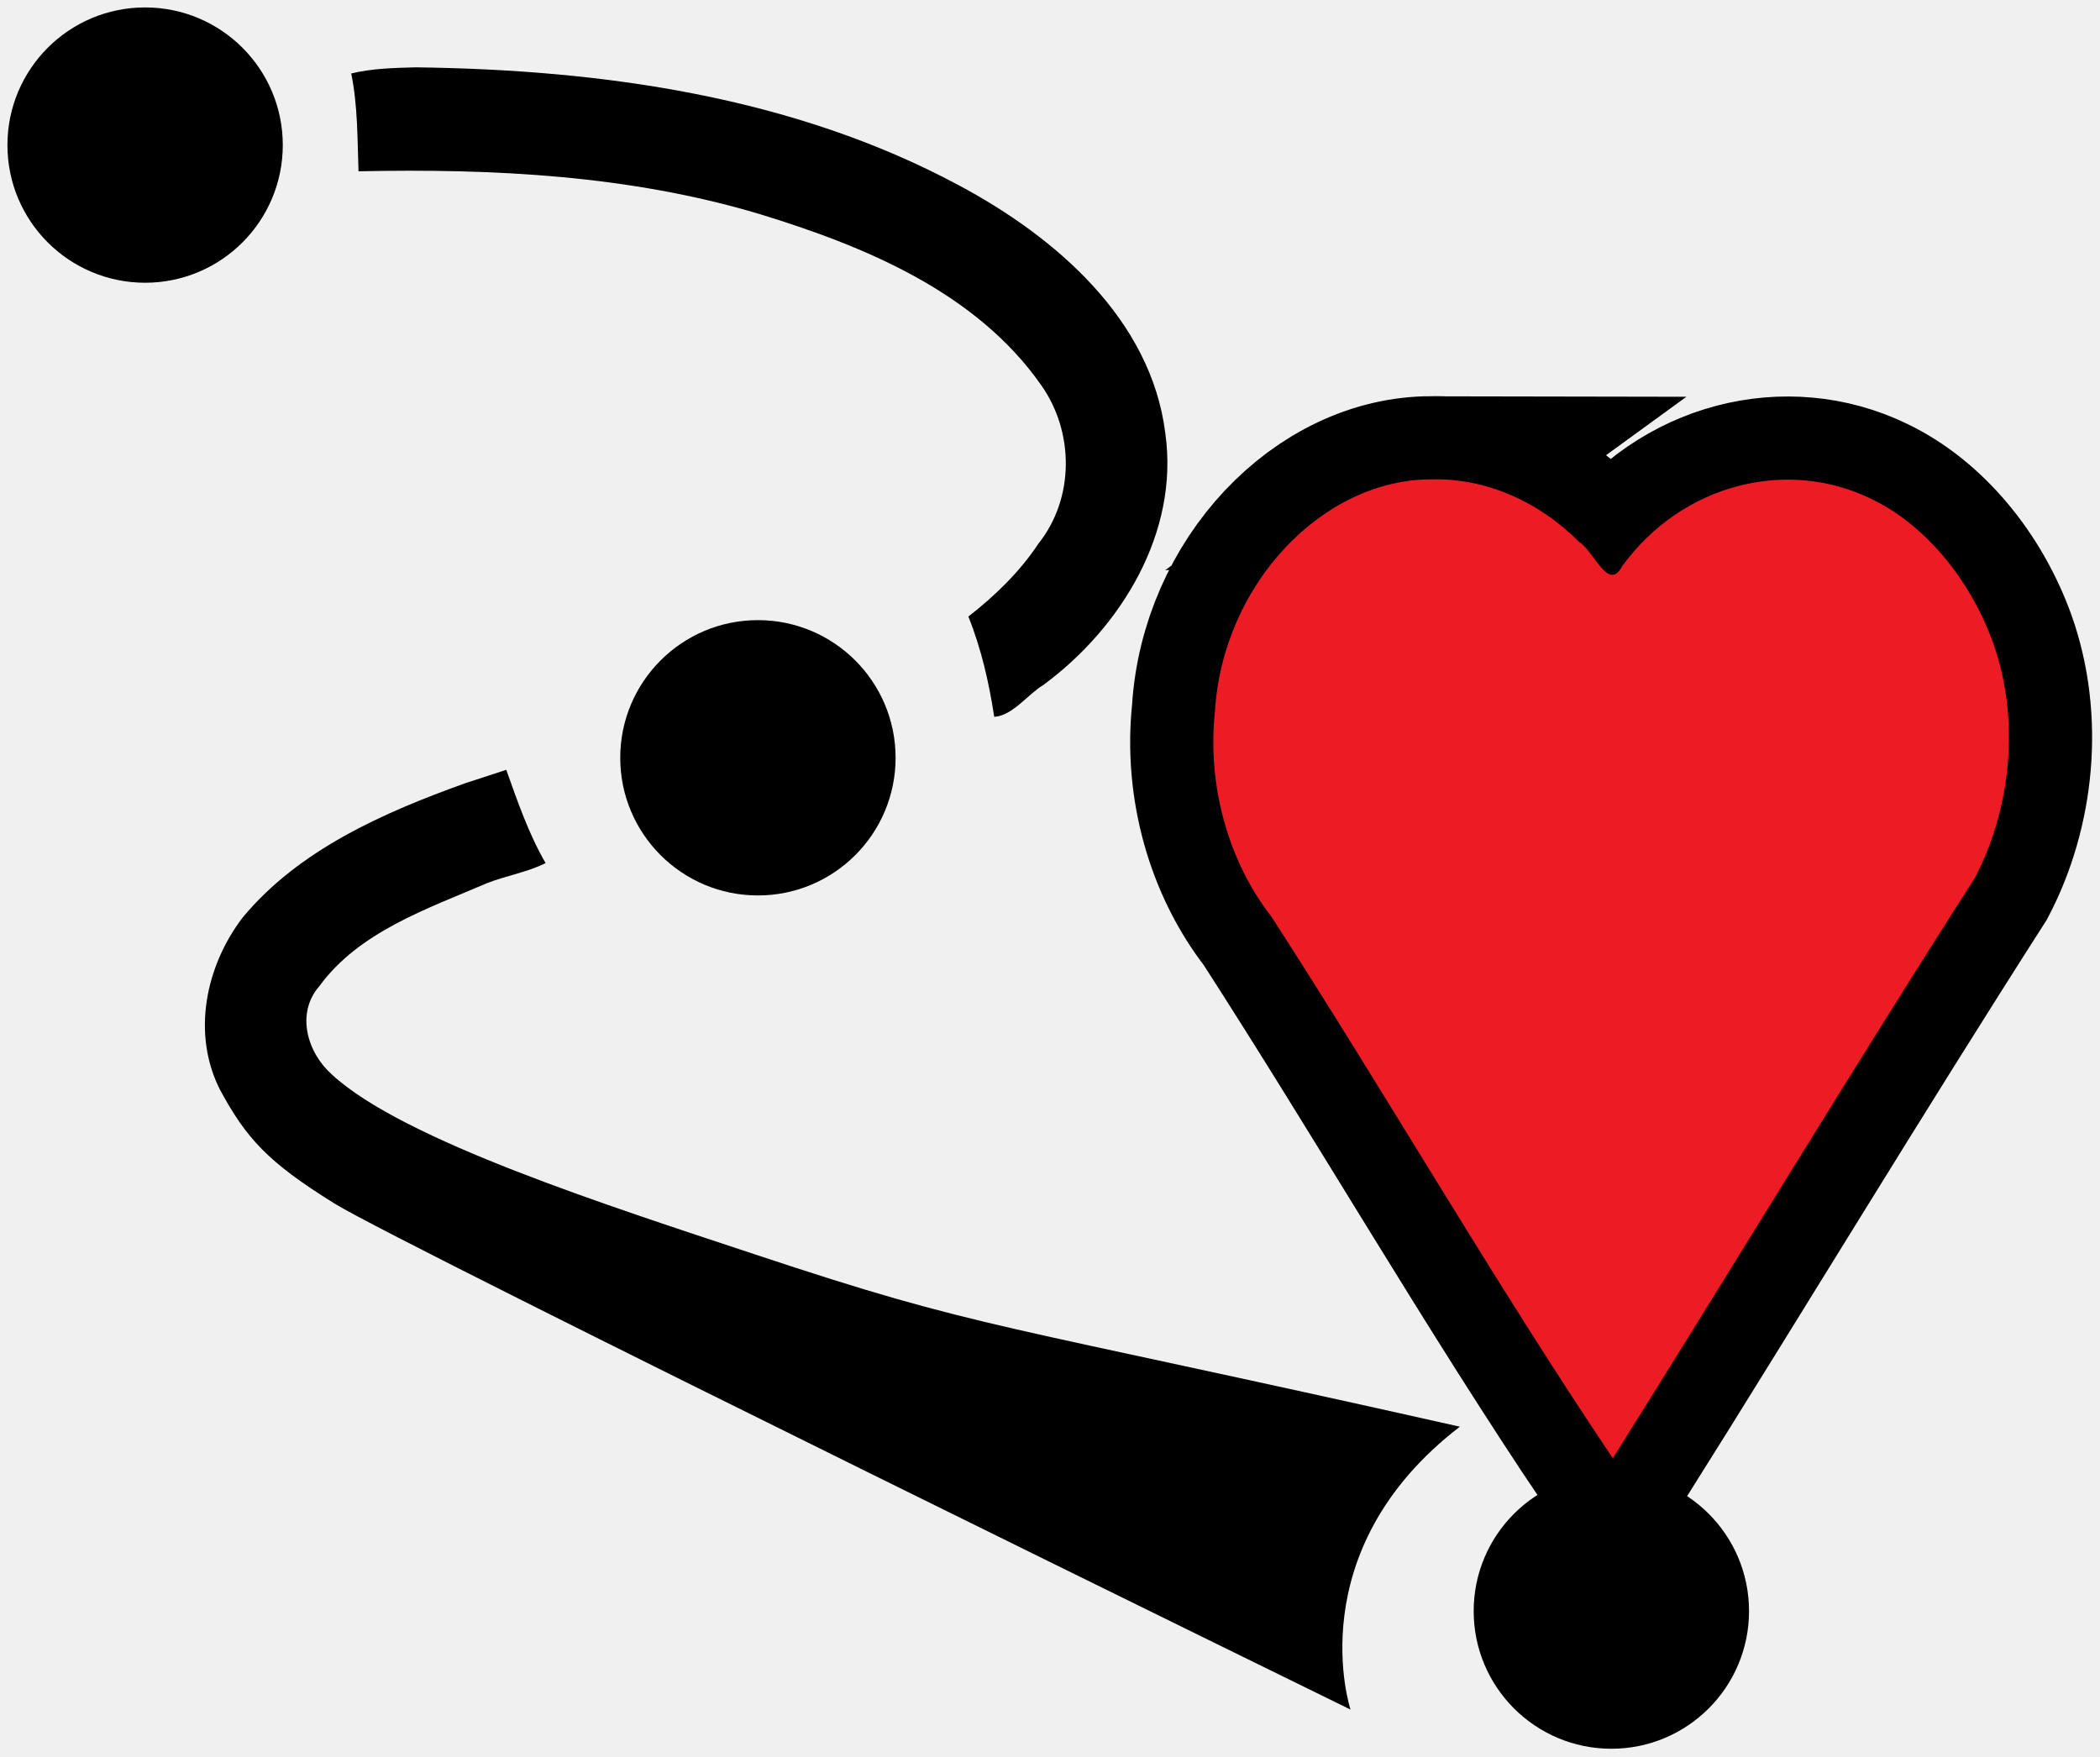
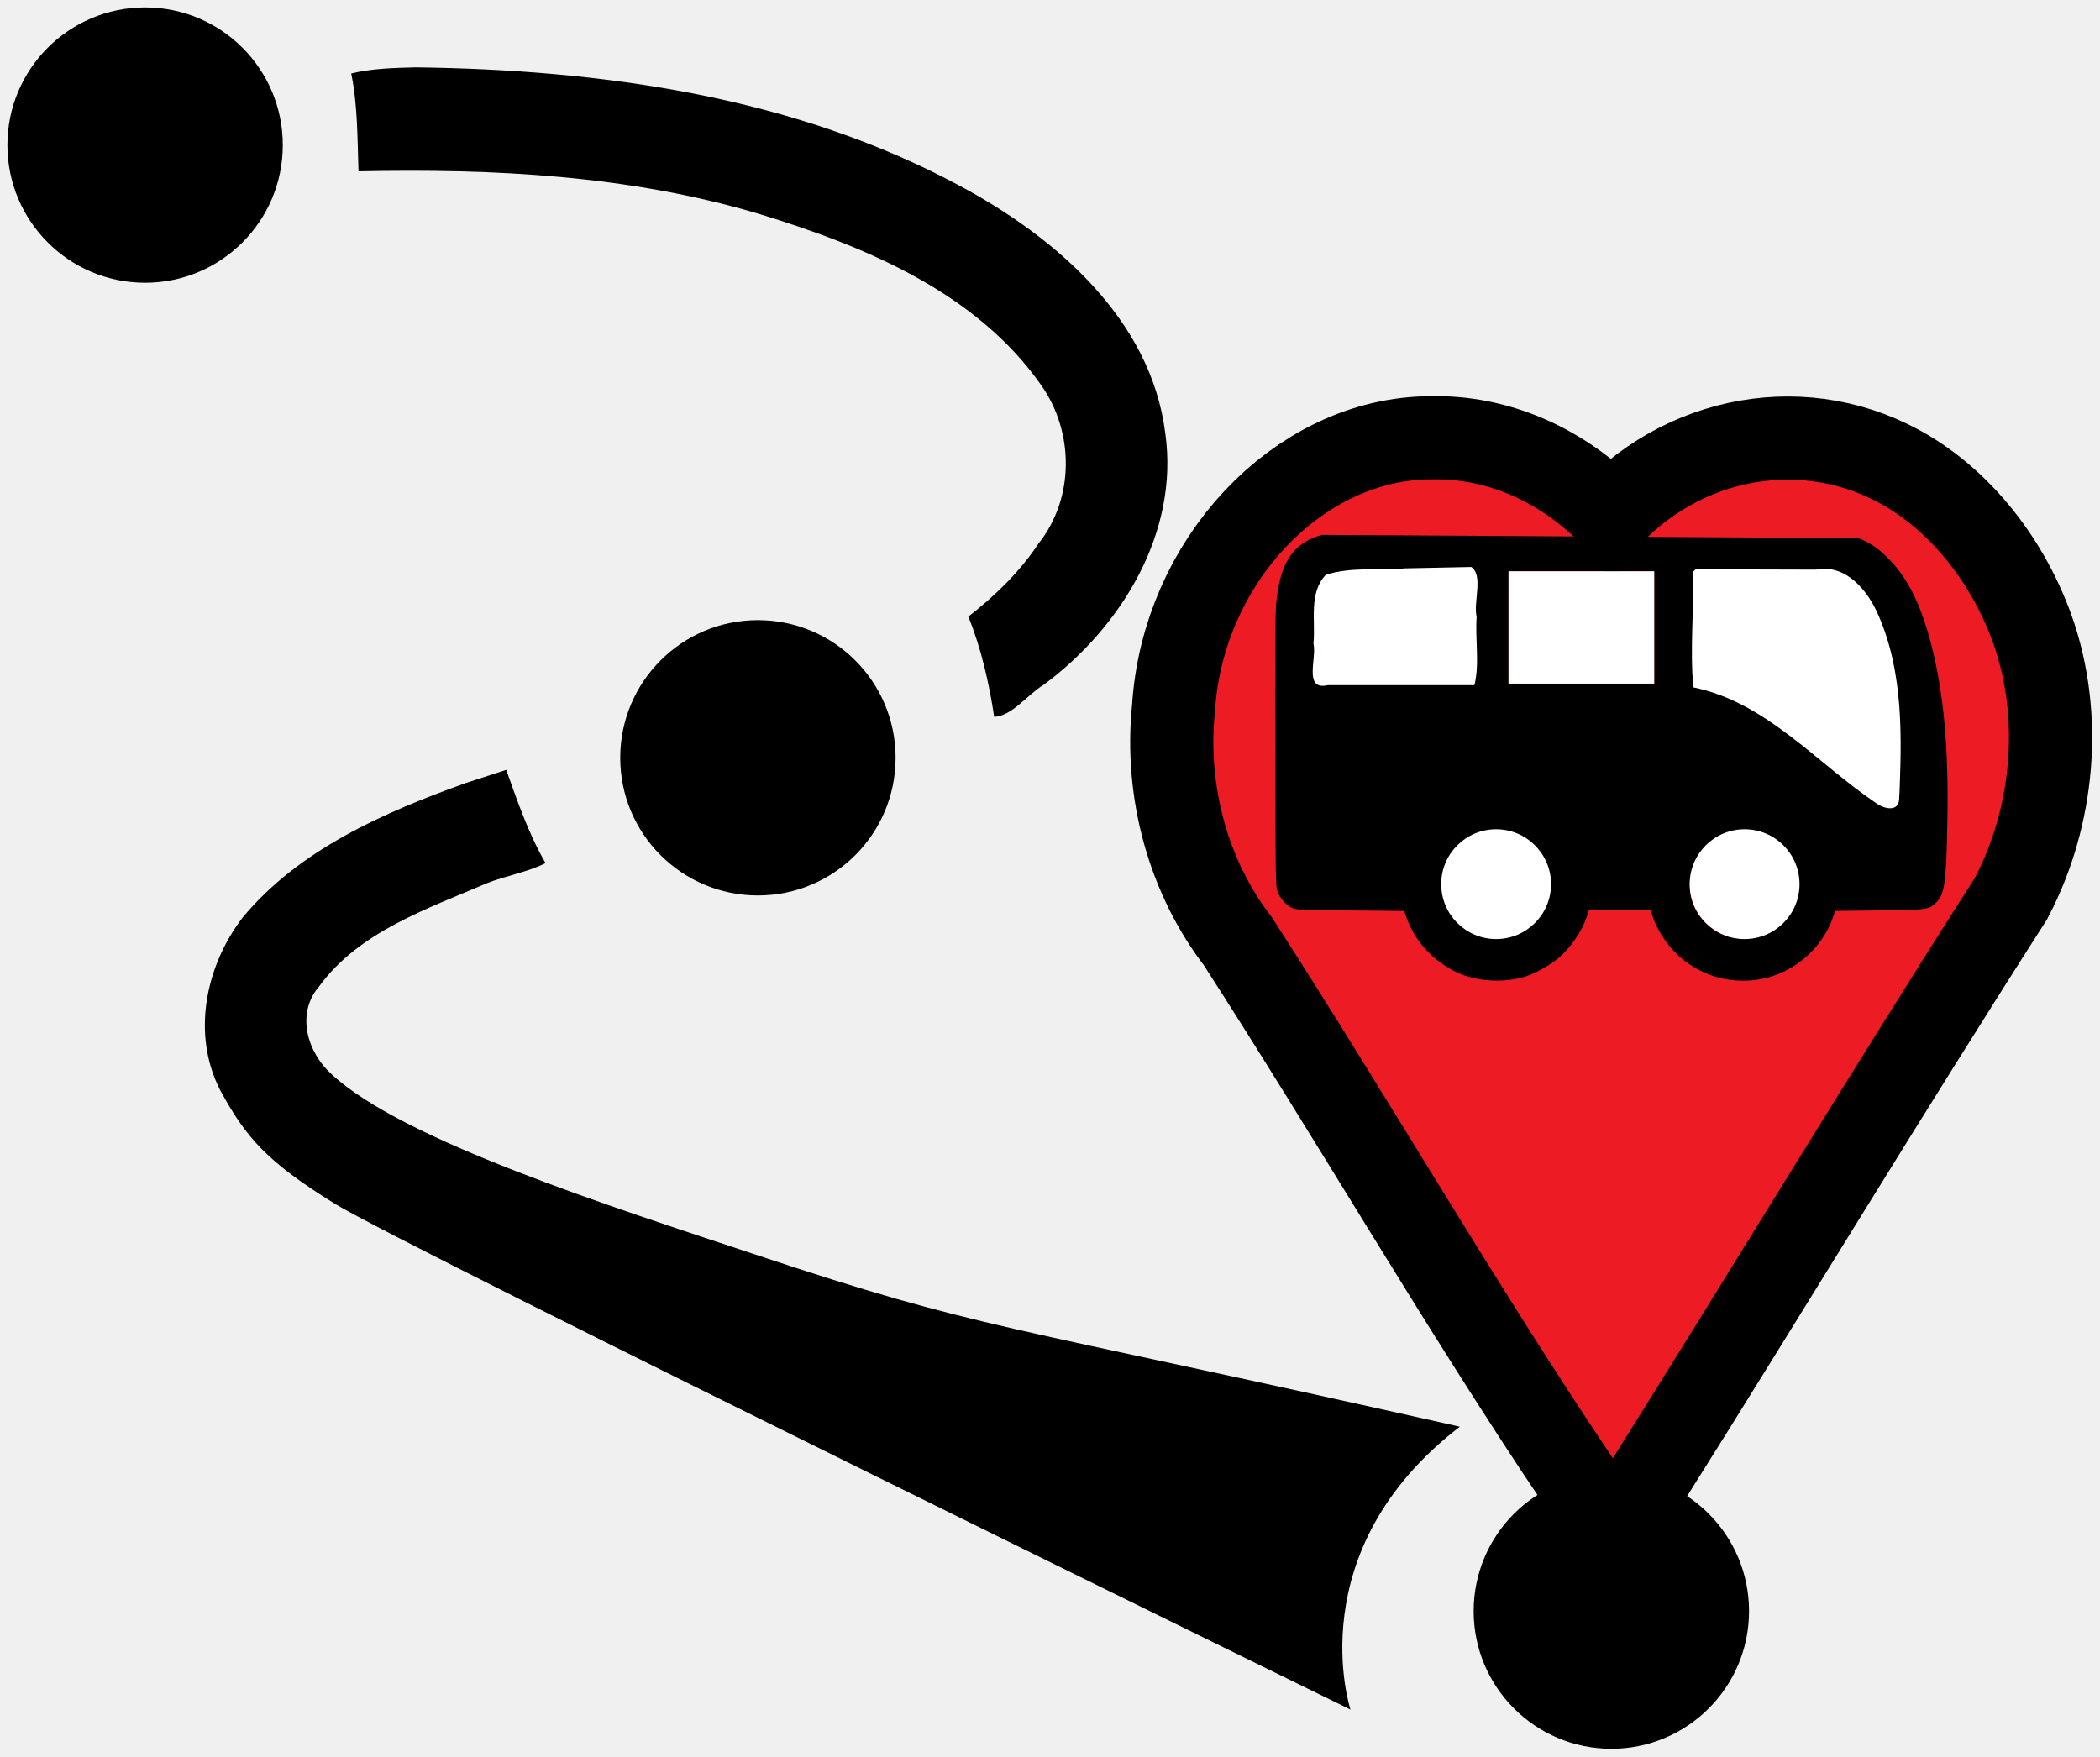
<svg xmlns="http://www.w3.org/2000/svg" width="283.139" height="236.818" viewBox="0 0 74.914 62.658" version="1.1" id="svg2101">
  <defs id="defs2095" />
  <g id="layer1" transform="translate(-21.36067,-20.68288)">
-     <g transform="matrix(0.4514181,0,0,0.4514181,-1248.415,-225.1214)" id="g2030">
-       <g id="g1611-1-7" transform="translate(805.3069,-728.8634)">
-         <path id="path2546-3-4-3-0-0-2-9-0-1-6-3-3-2-4" d="m 2120.674,1311.266 c -8.563,-0.019 -16.507,8.252 -17.111,18.362 -0.624,5.879 1.08,11.874 4.483,16.23 9.122,14.135 17.61,28.876 26.96,42.779 9.567,-15.245 18.916,-30.729 28.606,-45.865 2.895,-5.527 3.596,-12.567 1.438,-18.604 -1.806,-4.984 -5.332,-9.3 -9.626,-11.364 -6.676,-3.252 -14.939,-1.179 -19.674,5.314 -1.095,2.098 -2.224,-1.175 -3.396,-1.9 -3.222,-3.233 -7.433,-5.071 -11.683,-4.95 z" style="opacity:1;vector-effect:none;fill:#ed1b24;fill-opacity:1;stroke:#000000;stroke-width:13.143;stroke-linecap:butt;stroke-linejoin:miter;stroke-miterlimit:4;stroke-dasharray:none;stroke-dashoffset:0;stroke-opacity:1;paint-order:markers stroke fill" />
-         <path id="path3251-6-7-9-4-0-7-6-7-0-0" d="m 2040.401,1278.702 c -1.693,0.04 -3.499,0.091 -5.093,0.485 0.523,2.541 0.486,5.21 0.576,7.73 10.655,-0.221 21.434,0.305 31.695,3.381 8.298,2.539 17.1,6.164 22.248,13.514 2.622,3.706 2.652,8.939 -0.212,12.534 -1.483,2.242 -3.451,4.141 -5.537,5.763 1.023,2.548 1.638,5.253 2.043,7.926 1.449,-0.084 2.644,-1.776 3.892,-2.523 6.135,-4.533 10.732,-12.035 9.63,-19.878 -1.122,-9.039 -8.71,-15.543 -16.299,-19.6 -13.117,-7.045 -28.235,-9.149 -42.943,-9.333 z" style="opacity:1;vector-effect:none;fill:#000000;fill-opacity:1;stroke:none;stroke-width:8.131;stroke-linecap:butt;stroke-linejoin:miter;stroke-miterlimit:4;stroke-dasharray:none;stroke-dashoffset:0;stroke-opacity:1;paint-order:markers stroke fill" />
-         <path id="path3257-0-6-1-8-4-5-0-5-7-6" d="m 2044.333,1335.277 c -6.438,2.313 -13.153,5.247 -17.614,10.632 -2.92,3.837 -4.029,9.179 -1.776,13.611 2.047,3.778 3.717,5.685 9.063,8.994 5.346,3.309 80.271,39.985 80.271,39.985 0,0 -4.158,-12.518 8.641,-22.358 -37.329,-8.392 -37.556,-7.586 -55.691,-13.613 -11.494,-3.82 -27.838,-9.028 -33.44,-14.216 -1.961,-1.74 -2.872,-4.844 -0.996,-6.991 3.138,-4.3 8.508,-6.102 13.222,-8.128 1.518,-0.603 3.264,-0.886 4.654,-1.598 -1.342,-2.319 -2.232,-4.918 -3.106,-7.371 -1.076,0.351 -2.151,0.702 -3.227,1.053 z" style="opacity:1;vector-effect:none;fill:#000000;fill-opacity:1;stroke:none;stroke-width:8.131;stroke-linecap:butt;stroke-linejoin:miter;stroke-miterlimit:4;stroke-dasharray:none;stroke-dashoffset:0;stroke-opacity:1;paint-order:markers stroke fill" />
-         <circle style="opacity:1;vector-effect:none;fill:#000000;fill-opacity:1;stroke:none;stroke-width:5.715;stroke-linecap:butt;stroke-linejoin:miter;stroke-miterlimit:4;stroke-dasharray:none;stroke-dashoffset:0;stroke-opacity:1;paint-order:markers stroke fill" id="path3320-6-3-9-4-2-5-2-9-3-4" cx="2067.447" cy="1333.273" r="10.88" />
-         <circle style="opacity:1;vector-effect:none;fill:#000000;fill-opacity:1;stroke:none;stroke-width:5.715;stroke-linecap:butt;stroke-linejoin:miter;stroke-miterlimit:4;stroke-dasharray:none;stroke-dashoffset:0;stroke-opacity:1;paint-order:markers stroke fill" id="path3320-0-2-2-1-2-2-6-6-2-1-7" cx="2019.02" cy="1284.846" r="10.88" />
-         <circle style="opacity:1;vector-effect:none;fill:#000000;fill-opacity:1;stroke:none;stroke-width:5.715;stroke-linecap:butt;stroke-linejoin:miter;stroke-miterlimit:4;stroke-dasharray:none;stroke-dashoffset:0;stroke-opacity:1;paint-order:markers stroke fill" id="path3320-0-4-6-1-0-9-0-2-1-2-1-4" cx="2134.89" cy="1400.716" r="10.88" />
+     <path id="path2546-3-4-3-0-0-2-9-0-1-6-3-3-2-4" d="m 72.426,37.786 c -3.865,-0.009 -7.452,3.725 -7.724,8.289 -0.282,2.654 0.487,5.36 2.024,7.326 4.118,6.381 7.95,13.035 12.17,19.311 4.319,-6.882 8.539,-13.872 12.913,-20.704 1.307,-2.495 1.624,-5.673 0.649,-8.398 -0.815,-2.25 -2.407,-4.198 -4.345,-5.13 -3.014,-1.468 -6.744,-0.532 -8.881,2.399 -0.494,0.947 -1.004,-0.531 -1.533,-0.858 -1.454,-1.46 -3.355,-2.289 -5.274,-2.235 z" style="opacity:1;vector-effect:none;fill:#ed1b24;fill-opacity:1;stroke:#000000;stroke-width:5.933;stroke-linecap:butt;stroke-linejoin:miter;stroke-miterlimit:4;stroke-dasharray:none;stroke-dashoffset:0;stroke-opacity:1;paint-order:markers stroke fill" />
+     <path id="path3251-6-7-9-4-0-7-6-7-0-0" d="m 36.189,23.086 c -0.764,0.018 -1.58,0.041 -2.299,0.219 0.236,1.147 0.219,2.352 0.26,3.49 4.81,-0.1 9.676,0.138 14.308,1.526 3.746,1.146 7.719,2.782 10.043,6.101 1.183,1.673 1.197,4.035 -0.096,5.658 -0.669,1.012 -1.558,1.869 -2.5,2.602 0.462,1.15 0.74,2.371 0.922,3.578 0.654,-0.038 1.193,-0.802 1.757,-1.139 2.769,-2.046 4.845,-5.433 4.347,-8.973 C 62.425,32.066 59,29.13 55.574,27.299 49.653,24.118 42.828,23.169 36.189,23.086 Z" style="opacity:1;vector-effect:none;fill:#000000;fill-opacity:1;stroke:none;stroke-width:3.671;stroke-linecap:butt;stroke-linejoin:miter;stroke-miterlimit:4;stroke-dasharray:none;stroke-dashoffset:0;stroke-opacity:1;paint-order:markers stroke fill" />
+     <path id="path3257-0-6-1-8-4-5-0-5-7-6" d="m 37.964,48.625 c -2.906,1.044 -5.938,2.368 -7.952,4.8 -1.318,1.732 -1.819,4.144 -0.802,6.144 0.924,1.705 1.678,2.566 4.091,4.06 2.413,1.494 36.236,18.05 36.236,18.05 0,0 -1.877,-5.651 3.901,-10.093 C 56.587,67.797 56.485,68.162 48.298,65.441 43.11,63.716 35.732,61.366 33.203,59.023 32.318,58.238 31.906,56.837 32.753,55.867 c 1.417,-1.941 3.841,-2.754 5.968,-3.669 0.685,-0.272 1.473,-0.4 2.101,-0.721 -0.606,-1.047 -1.008,-2.22 -1.402,-3.327 -0.486,0.158 -0.971,0.317 -1.457,0.475 z" style="opacity:1;vector-effect:none;fill:#000000;fill-opacity:1;stroke:none;stroke-width:3.671;stroke-linecap:butt;stroke-linejoin:miter;stroke-miterlimit:4;stroke-dasharray:none;stroke-dashoffset:0;stroke-opacity:1;paint-order:markers stroke fill" />
+     <circle style="opacity:1;vector-effect:none;fill:#000000;fill-opacity:1;stroke:none;stroke-width:2.58;stroke-linecap:butt;stroke-linejoin:miter;stroke-miterlimit:4;stroke-dasharray:none;stroke-dashoffset:0;stroke-opacity:1;paint-order:markers stroke fill" id="path3320-6-3-9-4-2-5-2-9-3-4" cx="48.398" cy="47.72" r="4.912" />
+     <circle style="opacity:1;vector-effect:none;fill:#000000;fill-opacity:1;stroke:none;stroke-width:2.58;stroke-linecap:butt;stroke-linejoin:miter;stroke-miterlimit:4;stroke-dasharray:none;stroke-dashoffset:0;stroke-opacity:1;paint-order:markers stroke fill" id="path3320-0-2-2-1-2-2-6-6-2-1-7" cx="26.537" cy="25.859" r="4.912" />
+     <circle style="opacity:1;vector-effect:none;fill:#000000;fill-opacity:1;stroke:none;stroke-width:2.58;stroke-linecap:butt;stroke-linejoin:miter;stroke-miterlimit:4;stroke-dasharray:none;stroke-dashoffset:0;stroke-opacity:1;paint-order:markers stroke fill" id="path3320-0-4-6-1-0-9-0-2-1-2-1-4" cx="78.843" cy="78.165" r="4.912" />
+     <g id="g2297" transform="matrix(1.151796,0,0,1.151796,-11.96797,-9.582754)">
+       <g id="g2271">
+         <path style="fill:#000000;fill-opacity:1;stroke:none;stroke-width:1;stroke-miterlimit:4;stroke-dasharray:none" d="m 83.201,56.644 c 1.13,-0.095 2.145,-0.891 2.511,-1.967 l 0.062,-0.182 1.374,-0.017 c 1.519,-0.019 1.525,-0.02 1.762,-0.25 0.258,-0.25 0.309,-0.637 0.342,-2.609 0.036,-2.189 -0.116,-3.853 -0.487,-5.322 -0.324,-1.283 -0.746,-2.132 -1.36,-2.738 -0.311,-0.307 -0.546,-0.467 -0.903,-0.611 L 69.879,42.846 c -0.905,0.249 -1.311,0.87 -1.421,2.178 -0.025,0.303 -0.034,1.786 -0.027,4.581 0.01,3.865 0.015,4.143 0.072,4.29 0.081,0.209 0.241,0.396 0.416,0.49 0.141,0.075 0.17,0.077 1.825,0.094 l 1.682,0.017 0.063,0.179 c 0.261,0.742 0.787,1.331 1.514,1.697 0.613,0.309 1.509,0.371 2.19,0.152 0.294,-0.095 0.747,-0.348 1.002,-0.56 0.384,-0.319 0.741,-0.841 0.891,-1.304 l 0.059,-0.181 h -2.055 3.973 l 0.058,0.181 c 0.156,0.483 0.527,1.013 0.941,1.342 0.616,0.49 1.348,0.709 2.141,0.643 z m -0.975,-1.45 c -0.586,-0.279 -0.954,-0.854 -0.954,-1.49 0,-0.636 0.368,-1.211 0.954,-1.49 0.265,-0.126 0.275,-0.128 0.682,-0.128 0.349,0.002 0.444,0.013 0.611,0.08 0.435,0.174 0.779,0.531 0.96,0.996 0.111,0.285 0.11,0.802 -0.004,1.093 -0.196,0.506 -0.543,0.844 -1.051,1.025 -0.134,0.048 -0.257,0.059 -0.551,0.052 -0.357,-0.009 -0.395,-0.017 -0.648,-0.138 z m -7.646,-0.003 c -0.415,-0.205 -0.682,-0.499 -0.852,-0.937 -0.113,-0.291 -0.114,-0.808 -0.004,-1.093 0.182,-0.466 0.526,-0.823 0.96,-0.996 0.167,-0.067 0.261,-0.079 0.611,-0.08 0.407,-0.002 0.418,0.002 0.682,0.128 1.042,0.498 1.278,1.83 0.47,2.649 -0.347,0.352 -0.682,0.48 -1.223,0.468 -0.364,-0.008 -0.393,-0.014 -0.645,-0.139 z m 12.702,-3.979 c -0.325,-0.114 -0.595,-0.317 -1.781,-1.335 -1.64,-1.409 -2.711,-2.056 -3.82,-2.308 l -0.237,-0.054 v -1.771 -1.771 h 2.058 c 2.209,0 2.225,0.002 2.575,0.181 1.098,0.562 1.71,2.663 1.703,5.847 -0.004,1.054 -0.015,1.169 -0.136,1.23 -0.111,0.056 -0.154,0.054 -0.361,-0.018 z M 75.658,45.712 V 43.973 l 2.256,9e-6 h 2.256 v 1.739 1.739 h -2.256 -2.256 z m -5.945,1.667 c -0.062,-0.068 -0.066,-0.138 -0.064,-1.18 0.004,-1.223 0.03,-1.513 0.181,-1.812 0.101,-0.201 0.245,-0.322 0.451,-0.379 0.077,-0.021 0.927,-0.035 2.234,-0.035 h 2.11 v 1.739 1.739 l -2.423,-2.2e-5 c -2.42,2.2e-5 -2.423,-1.15e-4 -2.489,-0.073 z" id="path1424-9-3" />
+         <path style="opacity:1;vector-effect:none;fill:#ffffff;fill-opacity:1;stroke:none;stroke-width:1.35;stroke-linecap:butt;stroke-linejoin:miter;stroke-miterlimit:4;stroke-dasharray:none;stroke-dashoffset:0;stroke-opacity:1;paint-order:markers stroke fill" d="m 226.849,88.053 c 0.073,4.498 -0.408,9.179 0.006,13.565 8.537,1.744 14.409,8.834 21.354,13.524 0.834,0.657 2.654,1.163 2.736,-0.433 0.321,-7.176 0.523,-14.764 -2.407,-21.489 -1.222,-2.898 -3.809,-6.09 -7.312,-5.388 -4.704,-0.014 -9.408,-0.027 -14.112,-0.04 l -0.255,0.25 z" id="path2223" transform="matrix(0.2645833,0,0,0.2645833,21.36067,20.68288)" />
+         <path style="opacity:1;vector-effect:none;fill:#ffffff;fill-opacity:1;stroke:none;stroke-width:1.35;stroke-linecap:butt;stroke-linejoin:miter;stroke-miterlimit:4;stroke-dasharray:none;stroke-dashoffset:0;stroke-opacity:1;paint-order:markers stroke fill" d="m 193.089,87.685 c -3.058,0.264 -6.337,-0.208 -9.264,0.765 -2.019,2.078 -1.178,5.43 -1.44,8.053 0.429,1.637 -1.231,5.546 1.693,4.854 5.714,0 11.429,0 17.143,0 0.633,-2.438 0.079,-5.368 0.264,-7.992 -0.403,-1.772 0.817,-4.873 -0.627,-5.841 -2.59,0.053 -5.18,0.107 -7.769,0.16 z" id="path2227" transform="matrix(0.2645833,0,0,0.2645833,21.36067,20.68288)" />
+         <rect style="opacity:1;vector-effect:none;fill:#ffffff;fill-opacity:1;stroke:none;stroke-width:1;stroke-linecap:butt;stroke-linejoin:miter;stroke-miterlimit:4;stroke-dasharray:none;stroke-dashoffset:0;stroke-opacity:1;paint-order:markers stroke fill" id="rect2265" width="4.512" height="3.479" x="75.658" y="43.973" />
      </g>
+       <circle r="1.701" cy="53.665" cx="75.274" id="path2273" style="opacity:1;vector-effect:none;fill:#ffffff;fill-opacity:1;stroke:none;stroke-width:1.071;stroke-linecap:butt;stroke-linejoin:miter;stroke-miterlimit:4;stroke-dasharray:none;stroke-dashoffset:0;stroke-opacity:1;paint-order:markers stroke fill" />
+       <circle r="1.701" cy="53.665" cx="82.97" id="path2273-1" style="opacity:1;vector-effect:none;fill:#ffffff;fill-opacity:1;stroke:none;stroke-width:1.071;stroke-linecap:butt;stroke-linejoin:miter;stroke-miterlimit:4;stroke-dasharray:none;stroke-dashoffset:0;stroke-opacity:1;paint-order:markers stroke fill" />
    </g>
  </g>
</svg>
